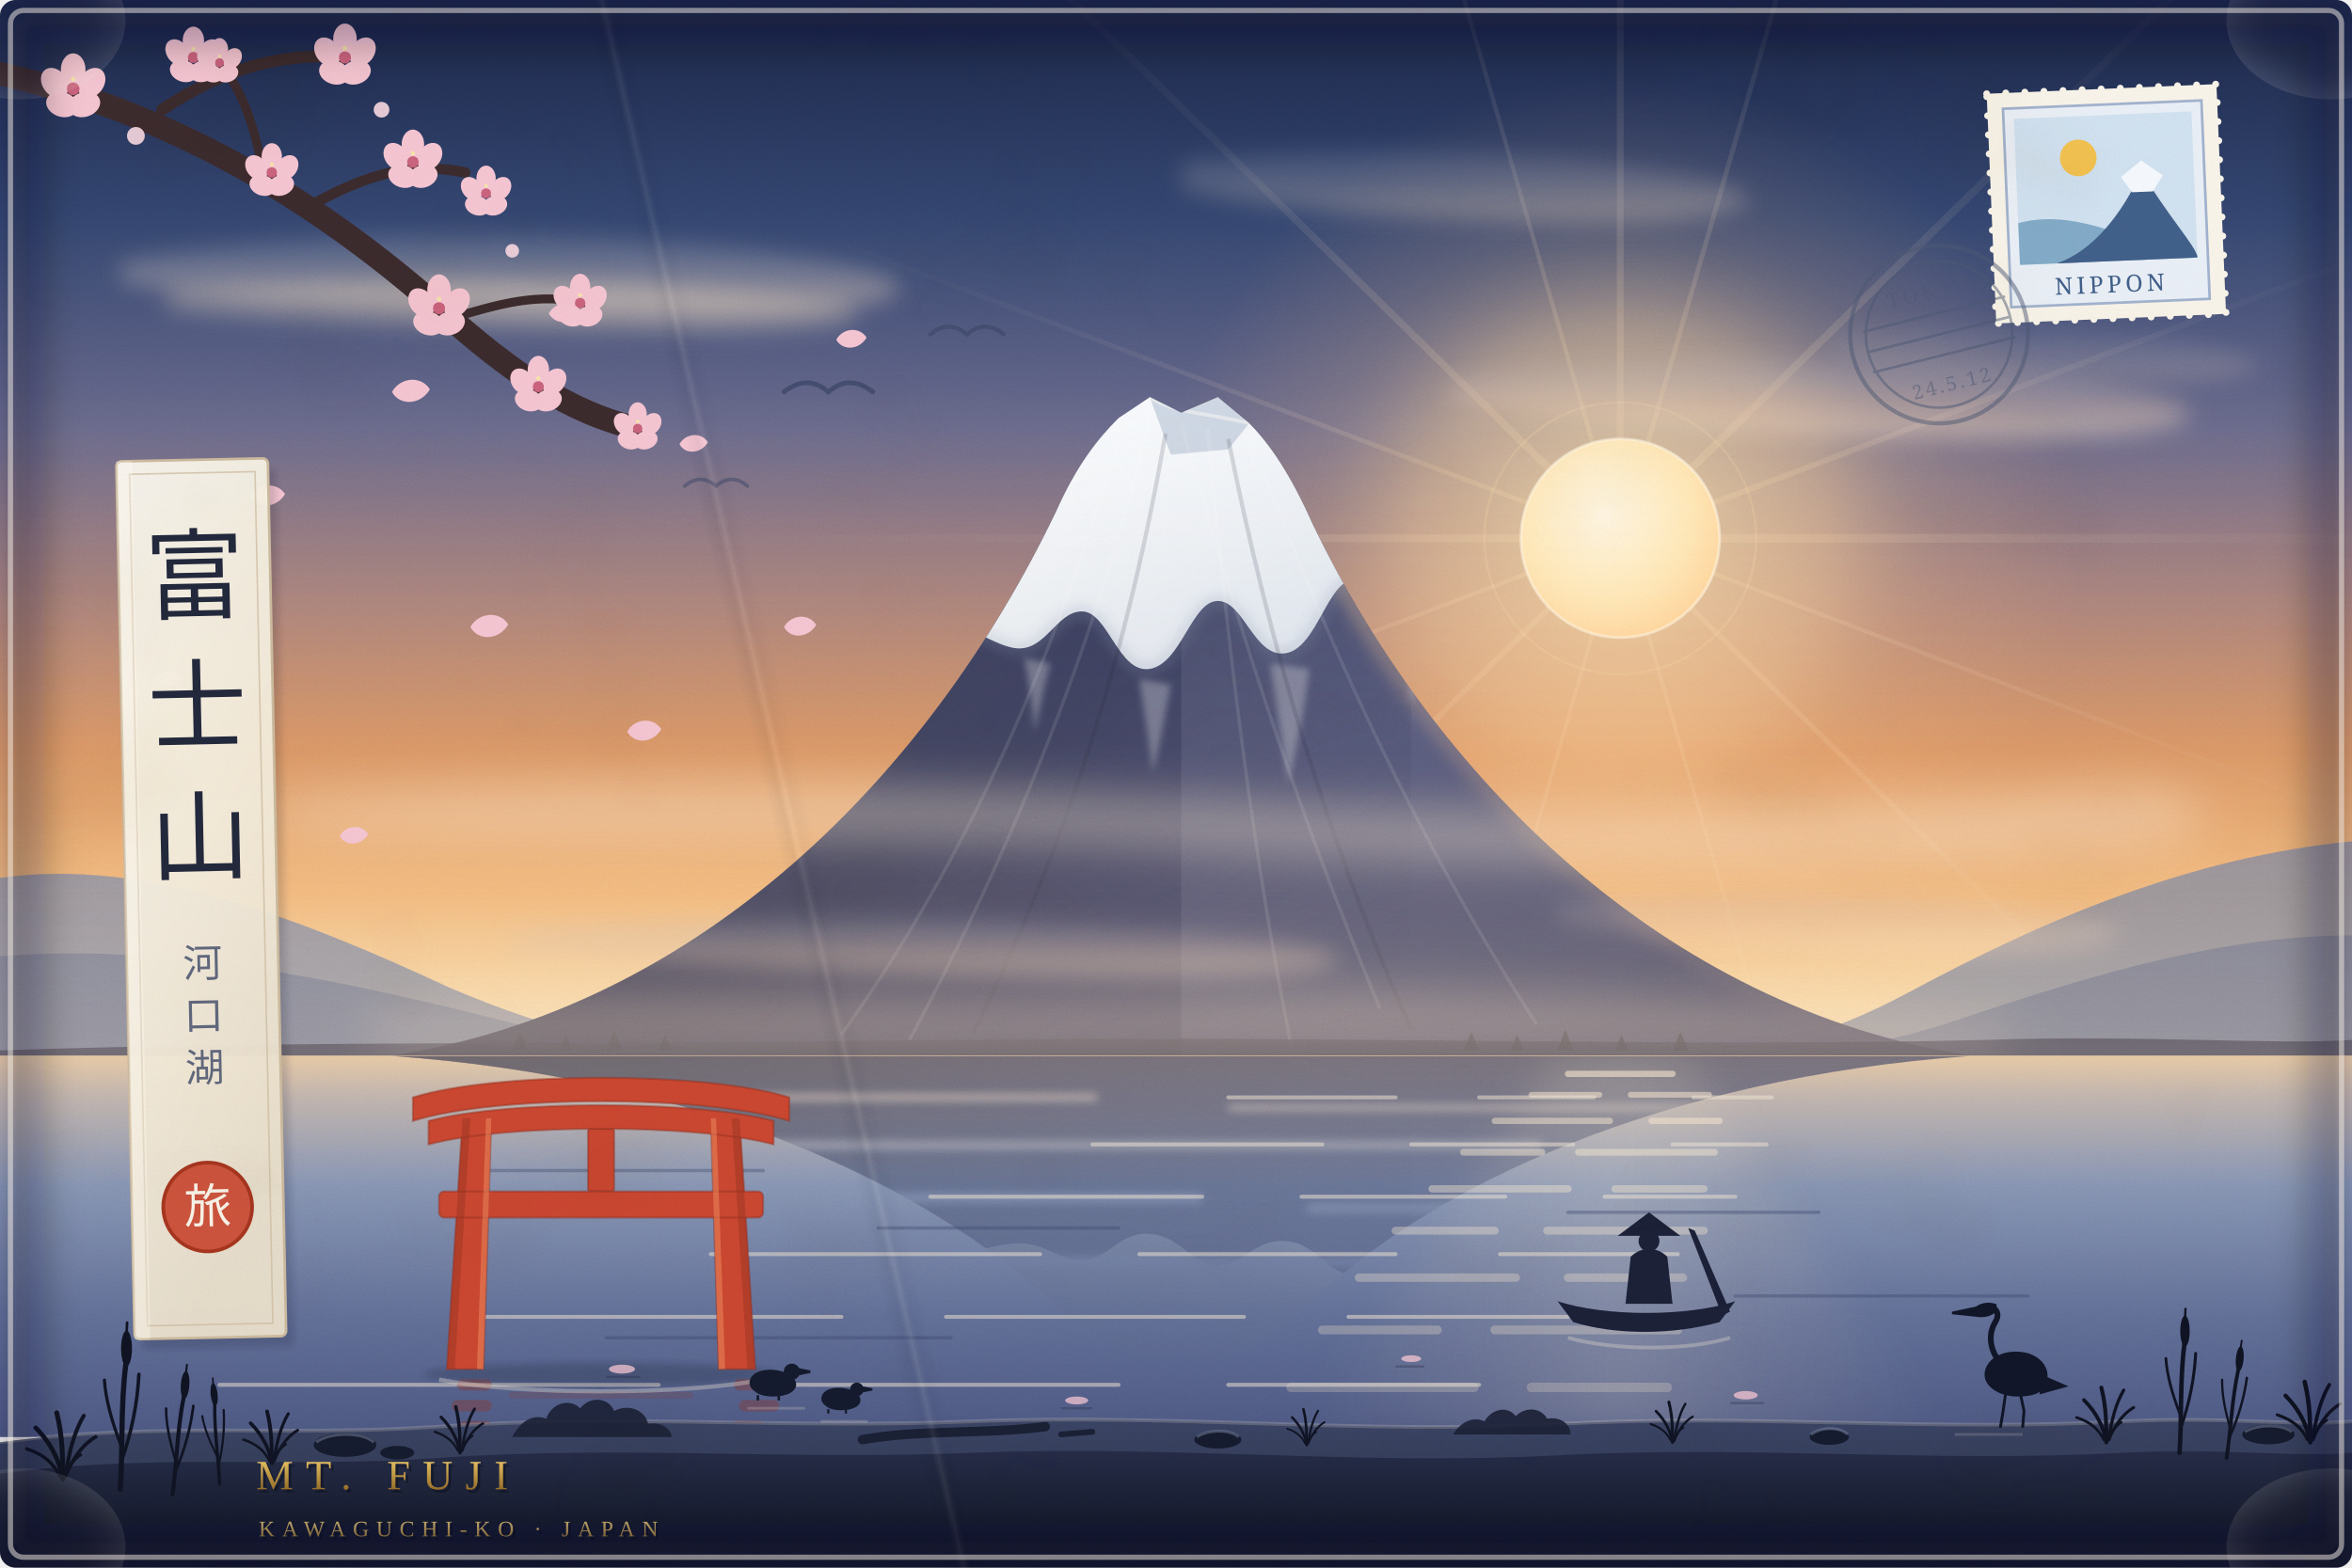
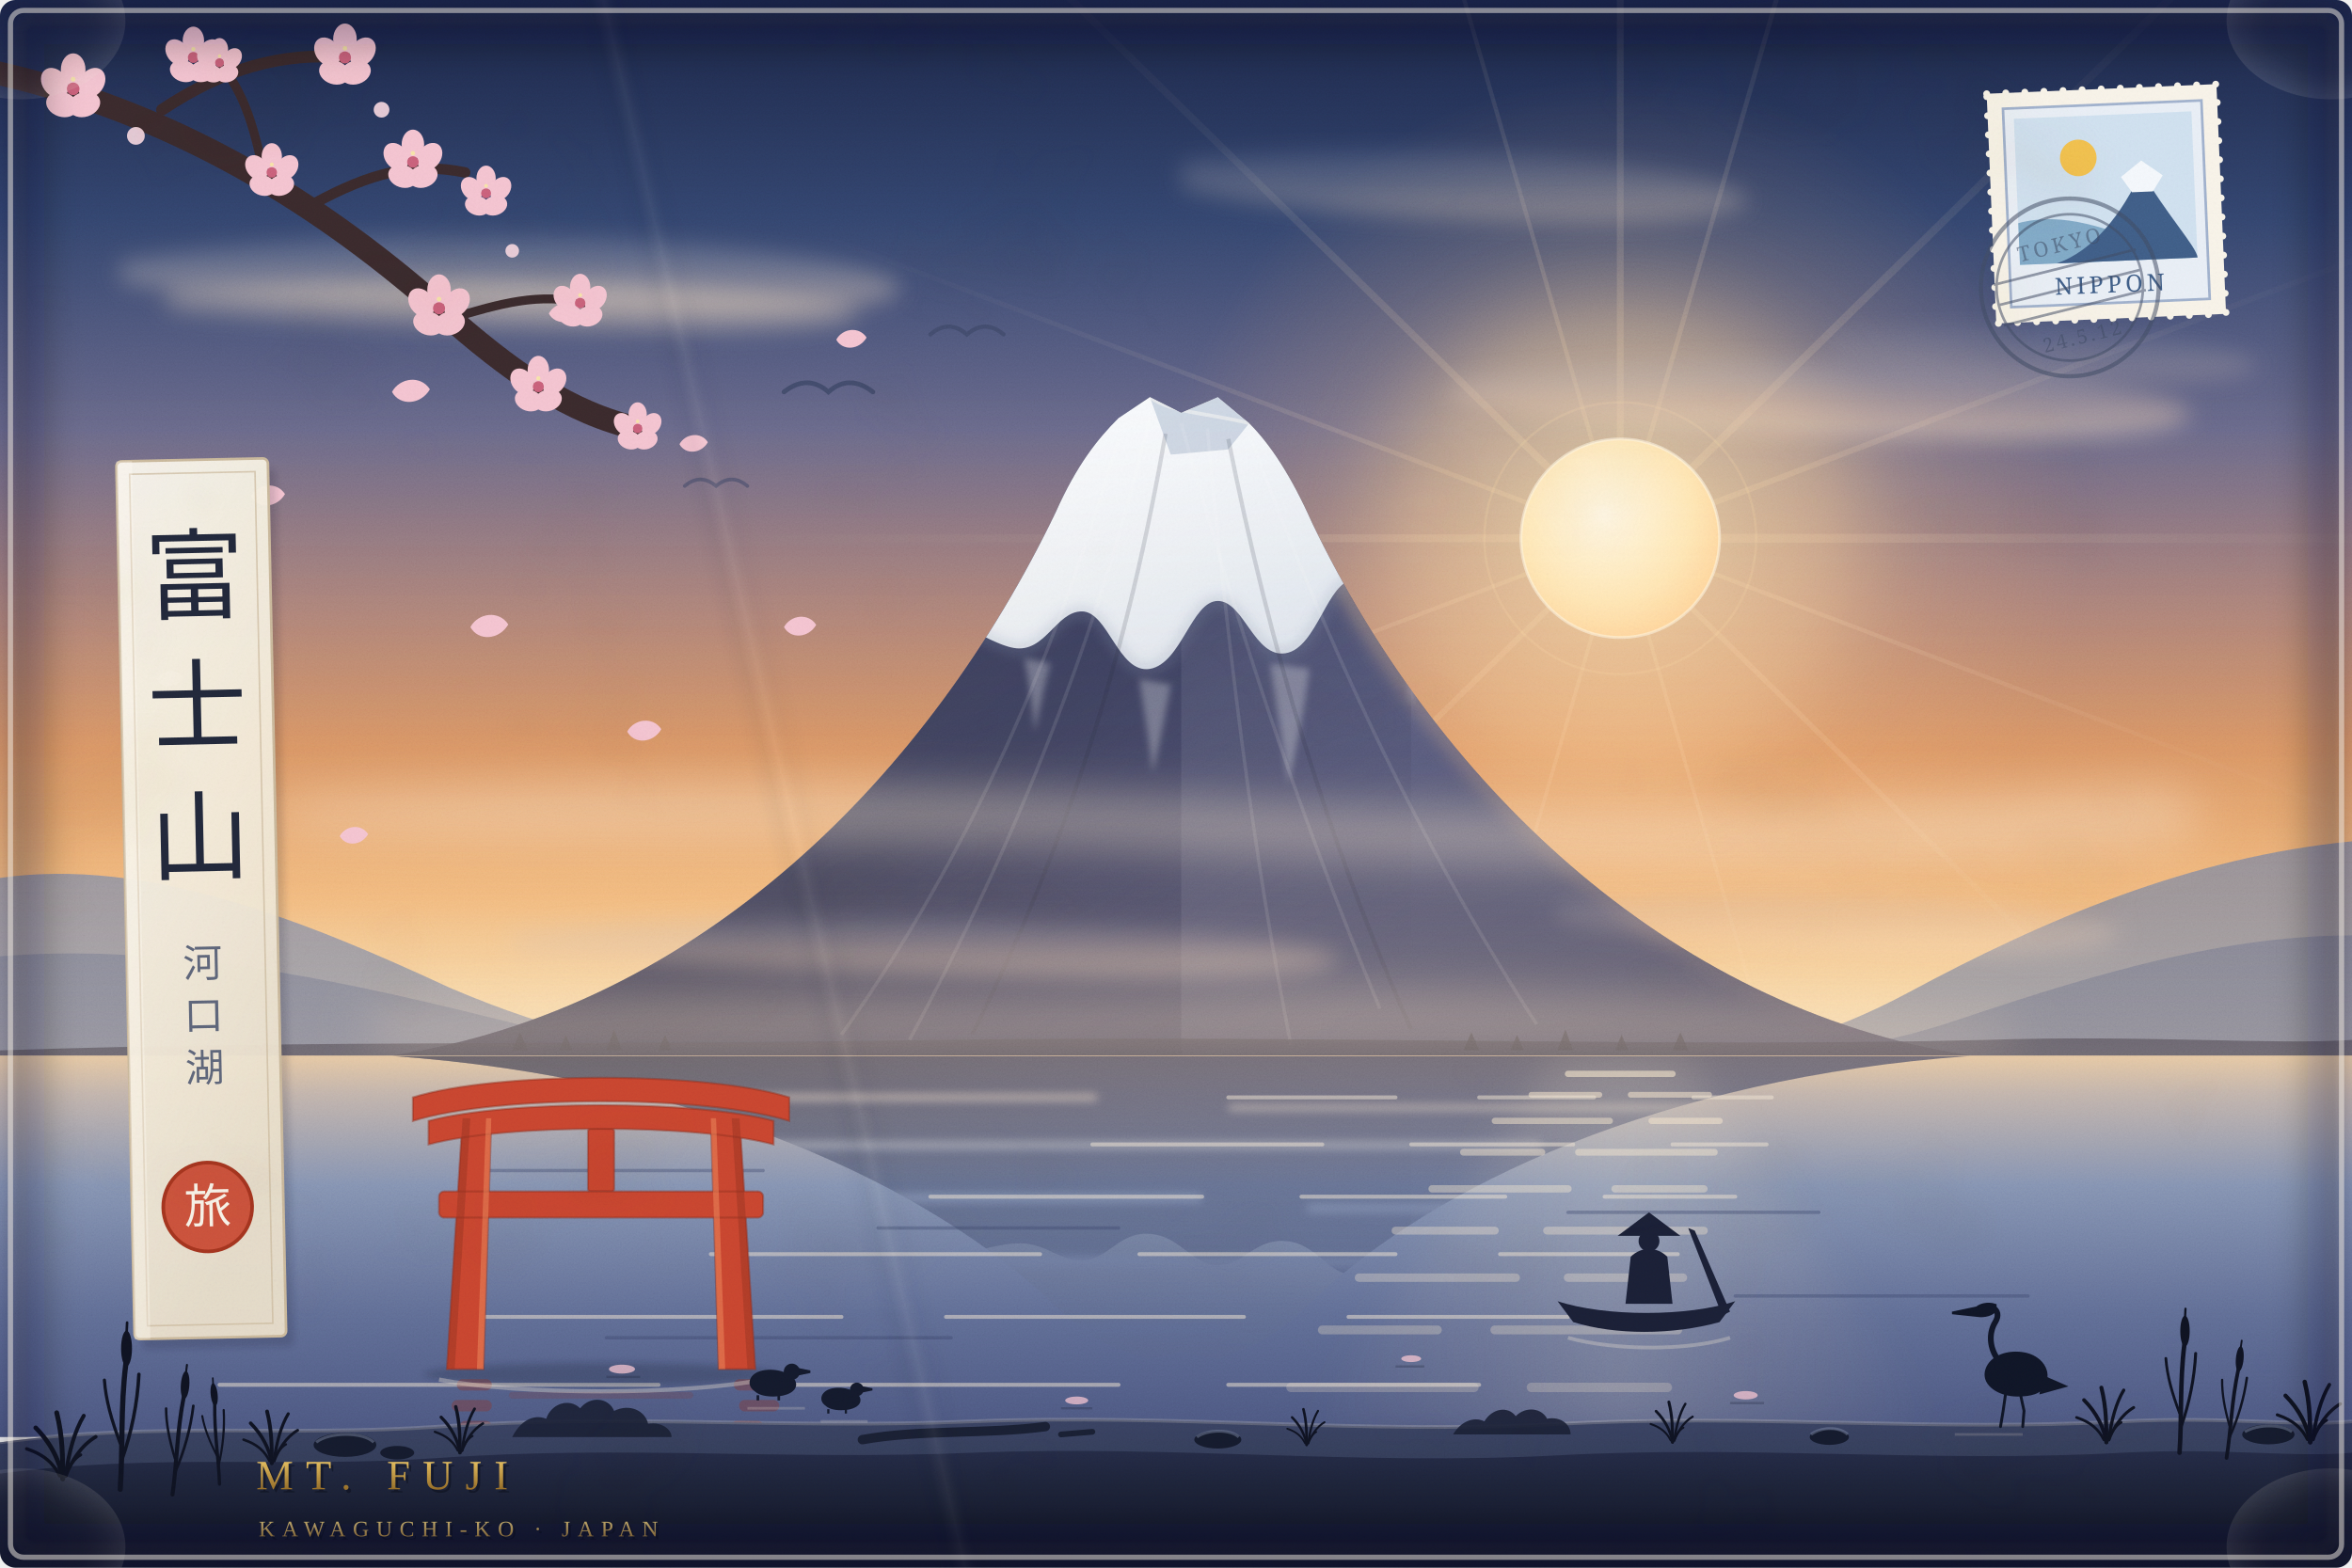
<svg xmlns="http://www.w3.org/2000/svg" viewBox="0 0 900 600" preserveAspectRatio="xMidYMid slice">
  <defs>
    <linearGradient id="sky" x1="0" y1="0" x2="0" y2="1">
      <stop offset="0" stop-color="#1b2547" />
      <stop offset="0.20" stop-color="#33456e" />
      <stop offset="0.40" stop-color="#68688a" />
      <stop offset="0.56" stop-color="#a67e79" />
      <stop offset="0.70" stop-color="#d6905f" />
      <stop offset="0.84" stop-color="#f0b678" />
      <stop offset="0.94" stop-color="#f9dcab" />
      <stop offset="1" stop-color="#fbe7c6" />
    </linearGradient>
    <linearGradient id="air" x1="0" y1="0" x2="0" y2="1">
      <stop offset="0" stop-color="#ffd9a8" stop-opacity="0" />
      <stop offset=".62" stop-color="#ffd2a0" stop-opacity=".10" />
      <stop offset="1" stop-color="#f6d3ac" stop-opacity=".30" />
    </linearGradient>
    <radialGradient id="sunGlow" cx="0.5" cy="0.5" r="0.5">
      <stop offset="0" stop-color="#fff3d2" stop-opacity=".92" />
      <stop offset="0.22" stop-color="#ffdda4" stop-opacity=".52" />
      <stop offset="0.52" stop-color="#ffc98d" stop-opacity=".22" />
      <stop offset="1" stop-color="#ffb87c" stop-opacity="0" />
    </radialGradient>
    <linearGradient id="cloudWarm" x1="0" y1="0" x2="0" y2="1">
      <stop offset="0" stop-color="#a9b0c4" stop-opacity=".42" />
      <stop offset=".55" stop-color="#e7c6ae" stop-opacity=".70" />
      <stop offset="1" stop-color="#ffe3c2" stop-opacity=".92" />
    </linearGradient>
    <linearGradient id="cloudCool" x1="0" y1="0" x2="0" y2="1">
      <stop offset="0" stop-color="#9aa4bc" stop-opacity=".38" />
      <stop offset="1" stop-color="#f0d3b6" stop-opacity=".78" />
    </linearGradient>
    <radialGradient id="sunDisc" cx="0.42" cy="0.38" r="0.72">
      <stop offset="0" stop-color="#fff8e4" />
      <stop offset=".62" stop-color="#ffe6b4" />
      <stop offset="1" stop-color="#ffcf92" />
    </radialGradient>
    <linearGradient id="fujiBody" x1="0.15" y1="0" x2="0.9" y2="1">
      <stop offset="0" stop-color="#666c9b" />
      <stop offset="0.42" stop-color="#474e7c" />
      <stop offset="0.76" stop-color="#343b62" />
      <stop offset="1" stop-color="#2b3154" />
    </linearGradient>
    <linearGradient id="terminator" gradientUnits="userSpaceOnUse" x1="300" y1="180" x2="486" y2="420">
      <stop offset="0" stop-color="#141a30" stop-opacity=".62" />
      <stop offset="0.46" stop-color="#161c34" stop-opacity=".46" />
      <stop offset="0.78" stop-color="#1b2140" stop-opacity=".14" />
      <stop offset="1" stop-color="#1b2140" stop-opacity="0" />
    </linearGradient>
    <linearGradient id="snow" x1="0.1" y1="0" x2="0.72" y2="1">
      <stop offset="0" stop-color="#ffffff" />
      <stop offset="0.46" stop-color="#f4f7fb" />
      <stop offset="1" stop-color="#dbe4f0" />
    </linearGradient>
    <linearGradient id="snowShade" x1="0" y1="0" x2="0" y2="1">
      <stop offset="0" stop-color="#aab8cf" stop-opacity="0" />
      <stop offset="1" stop-color="#8fa0bd" stop-opacity=".55" />
    </linearGradient>
    <linearGradient id="lake" x1="0" y1="0" x2="0" y2="1">
      <stop offset="0" stop-color="#e6c8a4" />
      <stop offset="0.10" stop-color="#c2b4ac" />
      <stop offset="0.34" stop-color="#8593b2" />
      <stop offset="0.68" stop-color="#606d95" />
      <stop offset="1" stop-color="#4b5680" />
    </linearGradient>
    <linearGradient id="glitter" x1="0" y1="0" x2="1" y2="0">
      <stop offset="0" stop-color="#ffe3b8" stop-opacity="0" />
      <stop offset="0.30" stop-color="#ffe9c6" stop-opacity=".22" />
      <stop offset="0.50" stop-color="#fff3d8" stop-opacity=".40" />
      <stop offset="0.70" stop-color="#ffe9c6" stop-opacity=".22" />
      <stop offset="1" stop-color="#ffe3b8" stop-opacity="0" />
    </linearGradient>
    <linearGradient id="shore" x1="0" y1="0" x2="0" y2="1">
      <stop offset="0" stop-color="#2b3252" />
      <stop offset="0.45" stop-color="#1d2338" />
      <stop offset="1" stop-color="#12162a" />
    </linearGradient>
    <linearGradient id="paperEdge" x1="0" y1="0" x2="1" y2="1">
      <stop offset="0" stop-color="#fffdf8" />
      <stop offset="1" stop-color="#efe7d6" />
    </linearGradient>
    <filter id="grain" filterUnits="userSpaceOnUse" x="0" y="0" width="900" height="600">
      <feTurbulence type="fractalNoise" baseFrequency="1.05" numOctaves="3" seed="7" result="n" />
      <feColorMatrix in="n" type="saturate" values="0" />
      <feComponentTransfer>
        <feFuncA type="linear" slope="0.42" intercept="-0.04" />
      </feComponentTransfer>
    </filter>
    <filter id="fox" filterUnits="userSpaceOnUse" x="0" y="0" width="900" height="600">
      <feTurbulence type="fractalNoise" baseFrequency="0.011 0.014" numOctaves="4" seed="23" result="n" />
      <feColorMatrix in="n" type="matrix" values="0 0 0 0 0.46                       0 0 0 0 0.33                       0 0 0 0 0.20                       0 0 0 -3.4 1.42" />
      <feGaussianBlur stdDeviation="1.1" />
    </filter>
    <filter id="speckle" filterUnits="userSpaceOnUse" x="0" y="0" width="900" height="600">
      <feTurbulence type="fractalNoise" baseFrequency="0.42" numOctaves="2" seed="41" result="n" />
      <feColorMatrix in="n" type="matrix" values="0 0 0 0 0.38                       0 0 0 0 0.28                       0 0 0 0 0.17                       0 0 0 -5.2 2.05" />
    </filter>
    <filter id="soft" filterUnits="userSpaceOnUse" x="-40" y="-40" width="980" height="680">
      <feGaussianBlur stdDeviation="7" />
    </filter>
    <filter id="mist" filterUnits="userSpaceOnUse" x="-60" y="180" width="1020" height="300">
      <feGaussianBlur stdDeviation="9" />
    </filter>
    <filter id="cloudSoft" filterUnits="userSpaceOnUse" x="-60" y="-60" width="1020" height="520">
      <feGaussianBlur stdDeviation="4.2" />
    </filter>
    <filter id="bloom" filterUnits="userSpaceOnUse" x="440" y="26" width="360" height="360">
      <feGaussianBlur stdDeviation="14" />
    </filter>
    <filter id="rim" filterUnits="userSpaceOnUse" x="300" y="40" width="600" height="480">
      <feGaussianBlur stdDeviation="3.6" />
    </filter>
    <filter id="edgeWear" filterUnits="userSpaceOnUse" x="300" y="170" width="320" height="140">
      <feGaussianBlur stdDeviation="2.4" />
    </filter>
    <filter id="tiny" filterUnits="userSpaceOnUse" x="-20" y="-20" width="940" height="640">
      <feGaussianBlur stdDeviation="1.4" />
    </filter>
    <filter id="film" filterUnits="userSpaceOnUse" x="0" y="0" width="900" height="600">
      <feTurbulence type="fractalNoise" baseFrequency="1.7" numOctaves="2" seed="57" result="n" />
      <feColorMatrix in="n" type="saturate" values="0" />
      <feComponentTransfer>
        <feFuncA type="linear" slope="0" intercept="1" />
      </feComponentTransfer>
    </filter>
    <linearGradient id="crease" x1="0" y1="0" x2="1" y2="0">
      <stop offset="0" stop-color="#0b1020" stop-opacity="0" />
-       <stop offset=".34" stop-color="#0b1020" stop-opacity=".055" />
-       <stop offset=".50" stop-color="#fff6e2" stop-opacity=".065" />
-       <stop offset=".66" stop-color="#0b1020" stop-opacity=".032" />
+       <stop offset=".30" stop-color="#0b1020" stop-opacity=".038" />
+       <stop offset=".50" stop-color="#fff6e2" stop-opacity=".045" />
+       <stop offset=".70" stop-color="#0b1020" stop-opacity=".02" />
      <stop offset="1" stop-color="#0b1020" stop-opacity="0" />
    </linearGradient>
    <radialGradient id="cornerWear" cx=".5" cy=".5" r=".5">
      <stop offset="0" stop-color="#7d6c50" stop-opacity="0" />
      <stop offset=".62" stop-color="#7d6c50" stop-opacity=".045" />
      <stop offset="1" stop-color="#f7f0e1" stop-opacity=".11" />
    </radialGradient>
    <linearGradient id="tanzakuPaper" x1="0" y1="0" x2=".35" y2="1">
      <stop offset="0" stop-color="#fbf7ee" />
      <stop offset=".55" stop-color="#f4ecdb" />
      <stop offset="1" stop-color="#eae0cb" />
    </linearGradient>
    <linearGradient id="rimLight" gradientUnits="userSpaceOnUse" x1="470" y1="150" x2="740" y2="400">
      <stop offset="0" stop-color="#ffe2b0" stop-opacity=".80" />
      <stop offset=".42" stop-color="#ffc48c" stop-opacity=".40" />
      <stop offset="1" stop-color="#ffab74" stop-opacity="0" />
    </linearGradient>
    <path id="fujiPath" d="M150 404             C268 386 356 296 404 196             C412 178 420 168 428 160             L440 152 L452 158 L466 152 L478 162             C486 170 494 182 502 200             C548 296 636 386 754 404 Z" />
    <linearGradient id="reflFade" x1="0" y1="0" x2="0" y2="1">
      <stop offset="0" stop-color="#ffffff" stop-opacity=".62" />
      <stop offset="0.34" stop-color="#ffffff" stop-opacity=".34" />
      <stop offset="0.68" stop-color="#ffffff" stop-opacity=".14" />
      <stop offset="1" stop-color="#ffffff" stop-opacity="0" />
    </linearGradient>
    <filter id="reflBreak" filterUnits="userSpaceOnUse" x="0" y="404" width="900" height="146">
      <feGaussianBlur stdDeviation="1.7" />
    </filter>
    <mask id="reflMask" maskUnits="userSpaceOnUse" x="0" y="404" width="900" height="146">
      <rect x="0" y="404" width="900" height="146" fill="url(#reflFade)" />
      <g fill="#000" filter="url(#reflBreak)">
        <rect x="120" y="419" width="300" height="2.2" rx="1.1" />
        <rect x="470" y="423" width="250" height="2" rx="1" />
        <rect x="180" y="437" width="410" height="2.8" rx="1.4" />
        <rect x="620" y="441" width="210" height="2.4" rx="1.2" />
        <rect x="90" y="457" width="370" height="3.2" rx="1.6" />
        <rect x="500" y="461" width="320" height="3" rx="1.5" />
        <rect x="150" y="481" width="450" height="3.8" rx="1.9" />
        <rect x="640" y="485" width="230" height="3.2" rx="1.6" />
        <rect x="60" y="507" width="410" height="4.4" rx="2.2" />
        <rect x="520" y="511" width="330" height="3.8" rx="1.9" />
        <rect x="140" y="533" width="500" height="5" rx="2.5" />
      </g>
    </mask>
    <radialGradient id="rayFall" cx="0.5" cy="0.5" r="0.5">
      <stop offset="0" stop-color="#ffffff" stop-opacity=".9" />
      <stop offset=".30" stop-color="#ffffff" stop-opacity=".55" />
      <stop offset=".68" stop-color="#ffffff" stop-opacity=".16" />
      <stop offset="1" stop-color="#ffffff" stop-opacity="0" />
    </radialGradient>
    <mask id="rayMask">
      <circle cx="620" cy="206" r="330" fill="url(#rayFall)" />
    </mask>
    <linearGradient id="gold" gradientUnits="userSpaceOnUse" x1="90" y1="548" x2="90" y2="592">
      <stop offset="0" stop-color="#fdf4d2" />
      <stop offset=".28" stop-color="#dcb458" />
      <stop offset=".52" stop-color="#8e6524" />
      <stop offset=".74" stop-color="#eed488" />
      <stop offset="1" stop-color="#7c5518" />
    </linearGradient>
    <linearGradient id="goldShine" gradientUnits="userSpaceOnUse" x1="90" y1="0" x2="284" y2="0">
      <stop offset="0" stop-color="#ffffff" stop-opacity="0" />
      <stop offset=".43" stop-color="#ffffff" stop-opacity="0" />
      <stop offset=".5" stop-color="#fffdf0" stop-opacity=".95" />
      <stop offset=".57" stop-color="#ffffff" stop-opacity="0" />
      <stop offset="1" stop-color="#ffffff" stop-opacity="0" />
    </linearGradient>
    <clipPath id="clipFuji">
      <use href="#fujiPath" />
    </clipPath>
    <clipPath id="clipLake">
      <rect x="0" y="404" width="900" height="146" />
    </clipPath>
    <clipPath id="clipCard">
      <rect x="0" y="0" width="900" height="600" rx="6" />
    </clipPath>
    <path id="petalShape" d="M0 0 C3 -5.5 11 -6.5 14.5 -1 C11 5 3 5.5 0 0 Z" />
    <g id="tuft" fill="none" stroke-linecap="round">
      <path d="M0 0 C-1 -6 -4 -12 -9 -17" stroke-width="1.5" />
      <path d="M0 0 C0 -7 0 -14 -2 -22" stroke-width="1.6" />
      <path d="M1 -1 C2 -9 4 -16 7 -21" stroke-width="1.3" />
      <path d="M1 -1 C3 -6 6 -11 11 -14" stroke-width="1.2" />
      <path d="M-1 -1 C-3 -5 -6 -8 -12 -10" stroke-width="1.1" />
      <path d="M0 0 C2 -4 4 -7 6 -8" stroke-width="1" />
    </g>
    <g id="reed" stroke-linecap="round">
      <path d="M0 0 C1 -14 0 -28 2 -44" fill="none" stroke-width="1.8" />
      <path d="M0.5 -10 C4 -20 6 -30 6.5 -40" fill="none" stroke-width="1.2" />
      <path d="M0 -16 C-3 -24 -5 -31 -5.5 -38" fill="none" stroke-width="1.1" />
      <ellipse cx="2.2" cy="-49" rx="1.9" ry="6.2" stroke="none" />
      <path d="M2.2 -54 L2.4 -58" fill="none" stroke-width=".9" />
    </g>
    <g id="heron">
      <path d="M-10 -16 C-13 -21 -9 -27 -2 -28 C5 -29 11 -26 12 -21                      C13 -16 7 -12 0 -12 C-5 -12 -9 -13 -10 -16 Z" />
      <path d="M-10 -19 L-18 -15.5 L-9 -13 Z" />
      <path d="M7 -25 C11 -30 11 -36 8.5 -40 C7 -42.5 7.5 -44.5 9.5 -45.5" fill="none" stroke-width="2.2" stroke-linecap="round" />
      <path d="M8.5 -46.5 C11.5 -47.5 14.5 -46.5 15.5 -45.5 L25 -43.5                      L15.5 -42.5 C12.5 -42 9.5 -43 8.5 -44.5 Z" />
      <path d="M-1 -13 L-2.5 -6 L-2 0" fill="none" stroke-width="1.1" stroke-linecap="round" />
      <path d="M4.5 -13 L5.5 -6 L6.5 0" fill="none" stroke-width="1.1" stroke-linecap="round" />
    </g>
    <g id="duck">
      <path d="M-7 -4 C-10 -6 -9 -10 -4 -11 C1 -12 7 -10 8 -7 C9 -4 5 -2 0 -2 C-4 -2 -6 -3 -7 -4 Z" />
      <circle cx="7" cy="-11" r="2.6" />
      <path d="M9 -12 L14 -11 L9 -10 Z" />
      <path d="M-6 -2 L-6 0 M2 -2 L2 0" fill="none" stroke-width="1" />
    </g>
    <g id="blossom">
      <g>
        <ellipse cx="0" cy="-6.4" rx="4.1" ry="5.4" />
        <ellipse cx="6.1" cy="-1.9" rx="4.1" ry="5.4" transform="rotate(72 0 0)" />
        <ellipse cx="3.8" cy="5.2" rx="4.1" ry="5.4" transform="rotate(144 0 0)" />
        <ellipse cx="-3.8" cy="5.2" rx="4.1" ry="5.4" transform="rotate(216 0 0)" />
        <ellipse cx="-6.1" cy="-1.9" rx="4.1" ry="5.4" transform="rotate(288 0 0)" />
      </g>
      <circle r="2.1" fill="#c9607a" />
      <circle r="0.8" cx="0" cy="-3.2" fill="#f7e3a8" />
    </g>
  </defs>
  <g clip-path="url(#clipCard)">
    <rect x="0" y="0" width="900" height="410" fill="url(#sky)" />
    <g class="rays" mask="url(#rayMask)" opacity=".26" fill="none" stroke="#ffe8c6" stroke-linecap="round">
      <line x1="620" y1="206" x2="960" y2="206" stroke-width="3.4" />
      <line x1="620" y1="206" x2="926" y2="90" stroke-width="2.2" />
      <line x1="620" y1="206" x2="836" y2="-6" stroke-width="3" />
      <line x1="620" y1="206" x2="700" y2="-70" stroke-width="1.8" />
      <line x1="620" y1="206" x2="620" y2="-90" stroke-width="2.6" />
      <line x1="620" y1="206" x2="540" y2="-70" stroke-width="1.6" />
      <line x1="620" y1="206" x2="404" y2="-6" stroke-width="2.8" />
      <line x1="620" y1="206" x2="314" y2="90" stroke-width="1.8" />
      <line x1="620" y1="206" x2="280" y2="206" stroke-width="3" />
      <line x1="620" y1="206" x2="314" y2="322" stroke-width="1.6" />
      <line x1="620" y1="206" x2="404" y2="418" stroke-width="2.2" />
      <line x1="620" y1="206" x2="540" y2="482" stroke-width="1.4" />
      <line x1="620" y1="206" x2="700" y2="482" stroke-width="1.4" />
      <line x1="620" y1="206" x2="836" y2="418" stroke-width="2" />
      <line x1="620" y1="206" x2="926" y2="322" stroke-width="1.6" />
    </g>
    <circle cx="620" cy="206" r="96" fill="#ffd9a0" opacity=".30" filter="url(#bloom)" />
    <circle class="glow" cx="620" cy="206" r="176" fill="url(#sunGlow)" />
    <circle cx="620" cy="206" r="38" fill="url(#sunDisc)" />
    <circle cx="620" cy="206" r="38" fill="none" stroke="#fff8e6" stroke-width="1.1" opacity=".55" />
    <circle cx="620" cy="206" r="52" fill="none" stroke="#ffdda8" stroke-width=".9" opacity=".18" />
    <g class="cloud-a" filter="url(#cloudSoft)">
      <path d="M46 100 C132 86 244 88 316 100 C368 109 348 121 262 120 C150 119 74 114 46 108 Z" fill="url(#cloudCool)" opacity=".62" />
      <path d="M64 112 C150 104 246 106 306 114 C348 120 330 128 250 127 C156 126 92 122 64 118 Z" fill="#ffe6c8" opacity=".30" />
      <path d="M452 62 C528 54 600 58 648 68 C688 76 670 86 600 85 C520 84 476 78 452 72 Z" fill="url(#cloudCool)" opacity=".45" />
    </g>
    <g class="cloud-b" filter="url(#cloudSoft)">
      <path d="M556 146 C652 134 754 138 812 149 C860 158 842 169 752 168 C650 167 588 160 556 154 Z" fill="url(#cloudWarm)" opacity=".55" />
      <path d="M700 128 C760 122 812 126 848 133 C878 139 866 147 812 146 C748 145 716 140 700 135 Z" fill="url(#cloudCool)" opacity=".32" />
    </g>
    <path d="M0 404 L0 336 C56 328 116 352 172 378 C214 396 246 402 276 404 Z" fill="#7484a8" opacity=".8" />
    <path d="M900 404 L900 322 C838 328 782 352 730 380 C700 396 676 402 654 404 Z" fill="#6b7ba1" opacity=".76" />
    <path d="M0 404 L0 366 C74 360 150 380 214 396 C246 403 268 404 290 404 Z" fill="#5d6c92" opacity=".62" />
    <path d="M900 404 L900 358 C846 358 792 376 744 392 C718 400 698 403 678 404 Z" fill="#54628a" opacity=".56" />
    <use href="#fujiPath" fill="url(#fujiBody)" />
    <g clip-path="url(#clipFuji)">
      <rect x="120" y="120" width="420" height="300" fill="url(#terminator)" />
      <path d="M452 158 L466 152 L478 162 C486 170 494 182 502 200 C548 296 636 386 754 404 L452 404 Z" fill="#8d92b4" opacity=".16" />
      <path d="M440 152 L478 162 C486 170 494 182 502 200 C548 296 636 386 754 404" fill="none" stroke="url(#rimLight)" stroke-width="4.4" stroke-linecap="round" filter="url(#rim)" />
      <path d="M336 126 H564 V206                      C560 220 552 236 542 238                      C532 240 528 222 518 222                      C508 222 504 248 492 250                      C480 252 476 230 466 230                      C456 230 452 254 440 256                      C428 258 424 234 414 234                      C404 234 400 250 388 248                      C376 246 348 226 336 218 Z" fill="url(#snow)" />
      <path d="M564 206 C560 220 552 236 542 238 C532 240 528 222 518 222                      C508 222 504 248 492 250 C480 252 476 230 466 230                      C456 230 452 254 440 256 C428 258 424 234 414 234                      C404 234 400 250 388 248 C376 246 348 226 336 218" fill="none" stroke="#7f8fab" stroke-opacity=".45" stroke-width="2.4" filter="url(#edgeWear)" />
      <g fill="#eef3fa" opacity=".30" filter="url(#tiny)">
        <path d="M486 254 C489 272 491 286 493 300 C496 286 499 272 501 256 Z" />
        <path d="M436 260 C438 274 440 284 441 296 C444 284 446 272 448 262 Z" />
        <path d="M536 242 C538 252 539 260 540 270 C542 260 544 250 546 244 Z" />
        <path d="M392 252 C394 262 395 270 396 280 C398 270 400 260 402 254 Z" />
      </g>
      <path d="M440 152 L452 158 L466 152 L478 162 L470 172 L448 174 Z" fill="#93a6c2" opacity=".42" />
      <path d="M440 152 C448 158 462 158 478 162" fill="none" stroke="#fdfbf6" stroke-opacity=".5" stroke-width="1.4" />
      <g fill="none" stroke="#ffffff" stroke-opacity=".10" stroke-width="1.3">
        <path d="M452 162 C472 234 494 304 528 386" />
        <path d="M440 160 C420 244 388 324 348 398" />
        <path d="M478 166 C506 242 540 318 588 392" />
        <path d="M462 164 C470 250 480 330 494 400" />
        <path d="M428 168 C404 250 372 326 322 396" />
      </g>
      <g fill="none" stroke="#161c30" stroke-opacity=".16" stroke-width="1.6">
        <path d="M446 166 C432 246 410 320 372 396" />
        <path d="M470 168 C486 248 508 322 540 394" />
      </g>
    </g>
    <path d="M0 402 C120 398 240 400 360 398 C500 396 640 401 760 398 C820 396 870 400 900 398                    L900 407 L0 407 Z" fill="#252b47" opacity=".75" />
    <g fill="#20263e" opacity=".8">
      <path d="M196 402 l3 -7 l3 7 z M214 402 l2.5 -6 l2.5 6 z M232 402 l3 -8 l3 8 z                      M252 402 l2.5 -6 l2.5 6 z M560 402 l3 -7 l3 7 z M578 402 l2.5 -6 l2.5 6 z                      M596 402 l3 -8 l3 8 z M618 402 l2.5 -6 l2.5 6 z M640 402 l3 -7 l3 7 z" />
    </g>
    <g class="mist" filter="url(#mist)" opacity=".42">
      <path d="M120 306 C250 296 372 302 486 308 C600 314 716 308 812 302                      C848 300 858 320 812 326 C694 336 556 330 438 324                      C322 318 204 324 124 318 C96 316 96 308 120 306 Z" fill="#f7e6cf" />
    </g>
    <g class="mist" filter="url(#mist)" opacity=".30" style="animation-duration:31s">
      <path d="M150 386 C280 378 386 384 462 380 C552 375 648 384 752 390                      C784 392 780 402 742 402 L170 402 C138 402 128 392 150 386 Z" fill="#f4dcc0" />
    </g>
    <rect x="0" y="150" width="900" height="256" fill="url(#air)" />
    <g class="cloud-c" filter="url(#cloudSoft)" opacity=".5">
      <path d="M196 358 C300 348 404 352 476 359 C536 365 522 375 428 374 C316 373 240 367 196 364 Z" fill="url(#cloudWarm)" />
      <path d="M596 346 C676 339 744 343 790 350 C828 356 816 366 742 365 C656 364 622 356 596 352 Z" fill="url(#cloudWarm)" opacity=".8" />
    </g>
    <g class="bird" stroke="#3a4463" stroke-width="1.8" fill="none" stroke-linecap="round" opacity=".75">
      <path d="M300 150 q9 -7 17 0 q8 -7 17 0" />
    </g>
    <g class="bird b2" stroke="#3a4463" stroke-width="1.6" fill="none" stroke-linecap="round" opacity=".6">
      <path d="M356 128 q7 -6 14 0 q7 -6 14 0" />
    </g>
    <g class="bird b3" stroke="#3a4463" stroke-width="1.4" fill="none" stroke-linecap="round" opacity=".5">
      <path d="M262 186 q6 -5 12 0 q6 -5 12 0" />
    </g>
    <rect x="0" y="404" width="900" height="146" fill="url(#lake)" />
    <g clip-path="url(#clipLake)">
      <g class="refl" mask="url(#reflMask)">
        <g transform="matrix(1 0 0 -0.46 0 590)">
          <g clip-path="url(#clipFuji)">
            <use href="#fujiPath" fill="#333b60" />
            <path d="M336 126 H564 V206                            C560 220 552 236 542 238 C532 240 528 222 518 222                            C508 222 504 248 492 250 C480 252 476 230 466 230                            C456 230 452 254 440 256 C428 258 424 234 414 234                            C404 234 400 250 388 248 C376 246 348 226 336 218 Z" fill="#b4c2d6" />
            <rect x="120" y="120" width="420" height="300" fill="url(#terminator)" />
          </g>
        </g>
      </g>
      <g class="water-b">
        <path d="M594 404 H646 L742 550 H498 Z" fill="url(#glitter)" opacity=".46" filter="url(#soft)" />
        <g class="ripple" stroke="#ffeed2" stroke-linecap="round" fill="none">
          <path d="M600 411 h40" stroke-width="2.4" opacity=".55" />
          <path d="M586 419 h26 M624 419 h30" stroke-width="2.2" opacity=".5" />
          <path d="M572 429 h44 M632 429 h26" stroke-width="2.4" opacity=".46" />
          <path d="M560 441 h30 M604 441 h52" stroke-width="2.6" opacity=".42" />
          <path d="M548 455 h52 M618 455 h34" stroke-width="2.8" opacity=".38" />
          <path d="M534 471 h38 M592 471 h60" stroke-width="3" opacity=".34" />
          <path d="M520 489 h60 M600 489 h44" stroke-width="3.2" opacity=".3" />
          <path d="M506 509 h44 M572 509 h70" stroke-width="3.4" opacity=".26" />
          <path d="M494 531 h70 M586 531 h52" stroke-width="3.6" opacity=".22" />
        </g>
      </g>
      <g class="water-a" stroke="#f2e6d4" stroke-width="1.5" stroke-linecap="round" fill="none" opacity=".5">
        <path class="ripple" d="M470 420 h64 M566 420 h44 M648 420 h30" />
        <path class="ripple" d="M418 438 h88 M540 438 h62 M640 438 h36" />
        <path class="ripple" d="M356 458 h104 M498 458 h78 M614 458 h50" />
        <path class="ripple" d="M272 480 h126 M436 480 h98 M574 480 h68" />
        <path class="ripple" d="M176 504 h146 M362 504 h114 M516 504 h84" />
        <path class="ripple" d="M84 530 h168 M296 530 h132 M470 530 h96" />
      </g>
      <g class="water-b" stroke="#39446a" stroke-width="1.3" stroke-linecap="round" fill="none" opacity=".38">
        <path class="ripple" d="M180 448 h112 M336 470 h92 M232 512 h132 M600 464 h96 M664 496 h112" />
      </g>
    </g>
    <g>
      <ellipse cx="230" cy="526" rx="68" ry="4.5" fill="#101426" opacity=".22" filter="url(#tiny)" />
      <g fill="#c8452f" stroke="#8f2f20" stroke-width=".8" stroke-opacity=".45">
        <path d="M171 524 L177 428 L188 428 L185 524 Z" />
        <path d="M289 524 L283 428 L272 428 L275 524 Z" />
        <rect x="225" y="432" width="10" height="24" rx="1" />
        <rect x="168" y="456" width="124" height="10" rx="2" />
        <path d="M164 429 C194 421 266 421 296 429 L296 438 C266 430 194 430 164 438 Z" />
        <path d="M158 420 C190 410 270 410 302 420 L302 429 C270 419 190 419 158 429 Z" />
      </g>
      <g fill="#8f2f20" opacity=".42">
        <path d="M171 524 L177 428 L180 428 L174 524 Z" />
        <path d="M289 524 L283 428 L280 428 L286 524 Z" />
      </g>
      <g fill="#f08a5e" opacity=".5">
        <path d="M185 524 L188 428 L186 428 L182.5 524 Z" />
        <path d="M275 524 L272 428 L274 428 L277.5 524 Z" />
      </g>
      <g stroke="#8f2f20" stroke-linecap="round" fill="none" opacity=".34">
        <path d="M177 530 h9 M175 538 h11 M178 546 h8" stroke-width="4.4" />
        <path d="M283 530 h9 M285 538 h11 M282 546 h8" stroke-width="4.4" />
        <path d="M196 534 h68" stroke-width="2.6" opacity=".5" />
      </g>
      <path d="M168 528 C198 534 262 534 292 528" stroke="#f2e6d4" stroke-opacity=".34" stroke-width="1.6" fill="none" />
    </g>
    <g class="boat">
      <g fill="#1b2036">
        <path d="M596 498 C614 504 646 504 664 498 L658 506 C640 511 618 511 602 506 Z" />
        <path d="M624 481 C628 477 634 477 638 481 L640 499 L622 499 Z" />
        <circle cx="631" cy="475" r="4" />
        <path d="M619 473 L643 473 L631 464 Z" />
        <path d="M646 470 L648.5 471 L662 502 L659 503.5 Z" />
      </g>
      <path d="M600 512 C618 517 646 517 662 512" stroke="#f2e6d4" stroke-opacity=".3" stroke-width="1.4" fill="none" />
    </g>
    <path d="M0 552 C60 544 110 550 168 546 C240 541 300 547 372 544                    C450 541 520 549 596 545 C670 541 740 548 812 544                    C852 542 878 546 900 544 L900 600 L0 600 Z" fill="url(#shore)" />
    <path d="M0 552 C60 544 110 550 168 546 C240 541 300 547 372 544                    C450 541 520 549 596 545 C670 541 740 548 812 544                    C852 542 878 546 900 544 L900 556 C878 558 852 554 812 556                    C740 560 670 553 596 557 C520 561 450 553 372 556                    C300 559 240 553 168 558 C110 562 60 556 0 564 Z" fill="#4d5878" opacity=".42" />
    <path d="M0 552 C60 544 110 550 168 546 C240 541 300 547 372 544                    C450 541 520 549 596 545 C670 541 740 548 812 544                    C852 542 878 546 900 544" fill="none" stroke="#e6dcc8" stroke-opacity=".20" stroke-width="1.4" />
    <g fill="#151b2d">
      <ellipse cx="132" cy="553" rx="12" ry="4.6" />
      <ellipse cx="152" cy="556" rx="6.5" ry="2.6" />
      <ellipse cx="466" cy="551" rx="9" ry="3.4" />
      <ellipse cx="700" cy="550" rx="7.5" ry="3" />
      <ellipse cx="868" cy="549" rx="10" ry="3.8" />
    </g>
    <g fill="none" stroke="#7e88a4" stroke-opacity=".45" stroke-width="1.1">
      <path d="M121 552 C126 548 139 548 143 552" />
      <path d="M458 550 C462 547 471 547 474 550" />
      <path d="M693 549 C697 546 704 546 707 549" />
      <path d="M859 548 C864 545 873 545 877 548" />
    </g>
    <g stroke="#1a2033" fill="none" stroke-linecap="round">
      <path d="M330 551 C352 547 378 549 400 546" stroke-width="3.6" />
      <path d="M406 549 L418 548" stroke-width="2.2" />
    </g>
    <g fill="#1b2135" opacity=".92">
      <path d="M196 550 C199 544 204 541 209 543 C211 537 218 535 222 539                      C226 534 233 535 235 540 C241 537 247 540 248 545                      C253 544 257 547 257 550 Z" />
      <path d="M556 549 C559 544 564 542 568 544 C571 539 577 538 580 542                      C584 538 590 539 592 543 C597 542 601 545 601 549 Z" />
    </g>
    <g fill="#141a2c" stroke="#141a2c">
      <use href="#duck" transform="translate(296 536)" />
      <use href="#duck" transform="translate(322 541) scale(.84)" />
    </g>
    <g stroke="#e6dcc8" stroke-opacity=".22" stroke-width="1" fill="none">
      <path d="M286 539 h22 M314 544 h18" />
    </g>
    <g fill="#101627" stroke="#101627">
      <use href="#heron" transform="translate(772 546) scale(-1 1)" />
    </g>
    <path d="M748 549 h26" stroke="#e6dcc8" stroke-opacity=".18" stroke-width="1" fill="none" />
    <g class="sway-a" stroke="#0f1322" stroke-width="1.7" fill="#0f1322">
      <use href="#tuft" transform="translate(24 566) scale(1.15)" />
      <use href="#tuft" transform="translate(104 560) scale(.9)" />
      <use href="#tuft" transform="translate(176 556) scale(.8)" />
    </g>
    <g class="sway-b" stroke="#0f1322" stroke-width="2" fill="#0f1322">
      <use href="#reed" transform="translate(46 570) scale(1.1)" />
      <use href="#reed" transform="translate(66 572) rotate(4) scale(.86)" />
      <use href="#reed" transform="translate(84 568) rotate(-6) scale(.7)" />
    </g>
    <g class="sway-b" stroke="#0f1322" stroke-width="1.9" fill="#0f1322" style="animation-delay:-5s">
      <use href="#reed" transform="translate(834 556) scale(.95)" />
      <use href="#reed" transform="translate(852 558) rotate(5) scale(.78)" />
    </g>
    <g class="sway-a" stroke="#0f1322" stroke-width="1.6" fill="#0f1322" style="animation-delay:-3.5s">
      <use href="#tuft" transform="translate(806 552) scale(.95)" />
      <use href="#tuft" transform="translate(884 552) scale(1.05)" />
      <use href="#tuft" transform="translate(640 552) scale(.7)" />
      <use href="#tuft" transform="translate(500 553) scale(.62)" />
    </g>
    <g fill="#f4c3d0" opacity=".75">
      <ellipse cx="238" cy="524" rx="5" ry="1.7" />
      <ellipse cx="412" cy="536" rx="4.4" ry="1.5" />
      <ellipse cx="540" cy="520" rx="3.8" ry="1.3" />
      <ellipse cx="668" cy="534" rx="4.6" ry="1.6" />
    </g>
    <g stroke="#1d2438" stroke-opacity=".28" stroke-width=".9" fill="none">
      <path d="M232 527 h13 M406 539 h12 M534 523 h11 M662 537 h13" />
    </g>
    <g>
      <path d="M-10 26 C60 40 118 74 168 118 C196 143 218 158 244 164" fill="none" stroke="#3a2a2c" stroke-width="9" stroke-linecap="round" />
      <path d="M62 42 C86 26 108 20 132 22" fill="none" stroke="#3a2a2c" stroke-width="4.5" stroke-linecap="round" />
      <path d="M120 78 C142 66 158 62 178 66" fill="none" stroke="#3a2a2c" stroke-width="4" stroke-linecap="round" />
      <path d="M172 122 C192 116 206 112 224 116" fill="none" stroke="#3a2a2c" stroke-width="3.4" stroke-linecap="round" />
      <path d="M100 62 C96 44 92 34 84 24" fill="none" stroke="#3a2a2c" stroke-width="3.4" stroke-linecap="round" />
      <g fill="#f4c3d0">
        <use href="#blossom" transform="translate(28 34) scale(1.15)" />
        <use href="#blossom" transform="translate(74 22) scale(1)" />
        <use href="#blossom" transform="translate(132 22) scale(1.1)" />
        <use href="#blossom" transform="translate(104 66) scale(.95)" />
        <use href="#blossom" transform="translate(158 62) scale(1.05)" />
        <use href="#blossom" transform="translate(186 74) scale(.9)" />
        <use href="#blossom" transform="translate(168 118) scale(1.1)" />
        <use href="#blossom" transform="translate(222 116) scale(.95)" />
        <use href="#blossom" transform="translate(206 148) scale(1)" />
        <use href="#blossom" transform="translate(244 164) scale(.85)" />
        <use href="#blossom" transform="translate(84 24) scale(.8)" />
      </g>
      <g fill="#f7d7e0" opacity=".9">
        <circle cx="52" cy="52" r="3.4" />
        <circle cx="146" cy="42" r="3" />
        <circle cx="196" cy="96" r="2.6" />
      </g>
    </g>
    <g fill="#f4c3d0">
      <g class="petal p1">
        <use href="#petalShape" transform="translate(150 150)" />
      </g>
      <g class="petal p2">
        <use href="#petalShape" transform="translate(210 120) scale(.85)" />
      </g>
      <g class="petal p3">
        <use href="#petalShape" transform="translate(96 190) scale(.9)" />
      </g>
      <g class="petal p4">
        <use href="#petalShape" transform="translate(260 170) scale(.75)" />
      </g>
      <g class="petal p5">
        <use href="#petalShape" transform="translate(180 240) scale(1)" />
      </g>
      <g class="petal p6">
        <use href="#petalShape" transform="translate(320 130) scale(.8)" />
      </g>
      <g class="petal p7">
        <use href="#petalShape" transform="translate(60 260) scale(.7)" />
      </g>
      <g class="petal p8">
        <use href="#petalShape" transform="translate(240 280) scale(.9)" />
      </g>
      <g class="petal p9">
        <use href="#petalShape" transform="translate(130 320) scale(.75)" />
      </g>
      <g class="petal p10">
        <use href="#petalShape" transform="translate(300 240) scale(.85)" />
      </g>
    </g>
    <g transform="rotate(-1.2 76 344)">
      <rect x="51" y="180" width="58" height="336" rx="2" fill="#0b1020" opacity=".16" filter="url(#tiny)" />
      <rect x="48" y="176" width="58" height="336" rx="2" fill="url(#tanzakuPaper)" opacity=".95" />
      <rect x="48" y="176" width="58" height="336" rx="2" fill="none" stroke="#c9b79a" stroke-width="1" />
      <rect x="53" y="181" width="48" height="326" fill="none" stroke="#c9b79a" stroke-width=".6" opacity=".7" />
      <rect x="48" y="176" width="6" height="336" fill="#fffaf0" opacity=".35" />
      <g fill="#22283a" font-family="'Hiragino Mincho ProN','Yu Mincho','Noto Serif JP','Songti SC',serif" font-size="38" text-anchor="middle">
        <text x="77" y="234">富</text>
        <text x="77" y="284">士</text>
        <text x="77" y="334">山</text>
      </g>
      <g fill="#5d6478" font-family="'Hiragino Mincho ProN','Yu Mincho','Noto Serif JP',serif" font-size="15" text-anchor="middle">
        <text x="77" y="374">河</text>
        <text x="77" y="394">口</text>
        <text x="77" y="414">湖</text>
      </g>
      <g transform="translate(77 462)">
        <circle r="17" fill="#c8452f" opacity=".92" />
        <circle r="17" fill="none" stroke="#a3341f" stroke-width="1.4" />
        <text x="0" y="6" text-anchor="middle" fill="#f8f3e8" font-size="18" font-family="'Hiragino Mincho ProN','Yu Mincho','Noto Serif JP',serif">旅</text>
      </g>
    </g>
    <g transform="rotate(-2.4 806 78)">
      <g fill="#f8f3e8">
        <path d="M762 34 h88 v88 h-88 Z" />
      </g>
      <g fill="#f8f3e8" stroke="#f8f3e8" stroke-width="2.6">
        <path d="M762 34 h88 v88 h-88 Z" fill="none" stroke-dasharray="0.01 7.3" stroke-linecap="round" />
      </g>
      <rect x="768" y="40" width="76" height="76" fill="#e8eef6" />
      <rect x="768" y="40" width="76" height="76" fill="none" stroke="#9fb0cc" stroke-width="1" />
      <g>
        <rect x="772" y="44" width="68" height="56" fill="#cfe0ef" />
        <path d="M772 100 L772 84 C790 80 806 88 822 94 C832 98 838 100 840 100 Z" fill="#7fa8c6" />
        <path d="M786 100 C800 96 812 82 820 66 C828 82 840 96 840 100 Z" fill="#3f5d86" />
        <path d="M812 68 L820 62 L828 68 L824 74 L816 74 Z" fill="#f4f8fc" />
        <circle cx="796" cy="60" r="7" fill="#f2c14e" />
        <text x="806" y="112" text-anchor="middle" fill="#3f5d86" font-size="9" letter-spacing="1.5" font-family="Georgia,serif">NIPPON</text>
      </g>
    </g>
-     <g transform="translate(742 128) rotate(-14)" fill="none" stroke="#4a5570" opacity=".5">
+     <g transform="translate(792 110) rotate(-14)" fill="none" stroke="#3f4a63" opacity=".55">
      <circle r="34" stroke-width="1.6" />
      <circle r="28" stroke-width="1" />
      <path d="M-28 -8 H28 M-28 0 H28 M-28 8 H28" stroke-width="1" />
-       <text x="0" y="-14" text-anchor="middle" fill="#4a5570" stroke="none" font-size="8" letter-spacing="1.4" font-family="Georgia,serif">TOKYO</text>
-       <text x="0" y="22" text-anchor="middle" fill="#4a5570" stroke="none" font-size="7.5" letter-spacing="1" font-family="Georgia,serif">24.5.12</text>
+       <text x="0" y="-14" text-anchor="middle" fill="#3f4a63" stroke="none" font-size="8" letter-spacing="1.4" font-family="Georgia,serif">TOKYO</text>
+       <text x="0" y="22" text-anchor="middle" fill="#3f4a63" stroke="none" font-size="7.5" letter-spacing="1" font-family="Georgia,serif">24.5.12</text>
    </g>
    <g font-family="Georgia,'Times New Roman',serif">
      <g fill="#0b0f1c" opacity=".55" transform="translate(1 1.2)">
        <text x="98" y="570" font-size="16" letter-spacing="4.8">MT. FUJI</text>
        <text x="99" y="588" font-size="8.5" letter-spacing="2.8">KAWAGUCHI-KO · JAPAN</text>
      </g>
      <g fill="url(#gold)">
        <text x="98" y="570" font-size="16" letter-spacing="4.8">MT. FUJI</text>
        <text x="99" y="588" font-size="8.5" letter-spacing="2.8">KAWAGUCHI-KO · JAPAN</text>
      </g>
      <g id="wmShine" fill="url(#goldShine)" opacity="0">
        <text x="98" y="570" font-size="16" letter-spacing="4.8">MT. FUJI</text>
        <text x="99" y="588" font-size="8.5" letter-spacing="2.8">KAWAGUCHI-KO · JAPAN</text>
      </g>
    </g>
    <rect x="0" y="0" width="900" height="600" filter="url(#fox)" opacity=".085" style="mix-blend-mode:multiply" />
    <rect x="7" y="7" width="886" height="586" rx="6" fill="none" stroke="#6d5c44" stroke-opacity=".085" stroke-width="5" filter="url(#tiny)" />
    <g fill="url(#cornerWear)">
      <ellipse cx="8" cy="8" rx="40" ry="30" />
      <ellipse cx="892" cy="8" rx="40" ry="30" />
      <ellipse cx="8" cy="592" rx="40" ry="30" />
      <ellipse cx="892" cy="592" rx="40" ry="30" />
    </g>
    <g transform="rotate(-13 450 300)">
-       <rect x="296" y="-80" width="15" height="760" fill="url(#crease)" />
+       <rect x="292" y="-80" width="24" height="760" fill="url(#crease)" />
    </g>
    <rect x="0" y="0" width="900" height="600" filter="url(#grain)" opacity=".13" style="mix-blend-mode:multiply" />
    <rect x="0" y="0" width="900" height="600" filter="url(#film)" opacity=".075" style="mix-blend-mode:overlay" />
    <rect x="0" y="0" width="900" height="600" fill="none" stroke="#080c18" stroke-opacity=".30" stroke-width="34" filter="url(#soft)" />
  </g>
  <rect x="4" y="4" width="892" height="592" rx="5" fill="none" stroke="#f8f3e8" stroke-opacity=".5" stroke-width="2" />
</svg>
